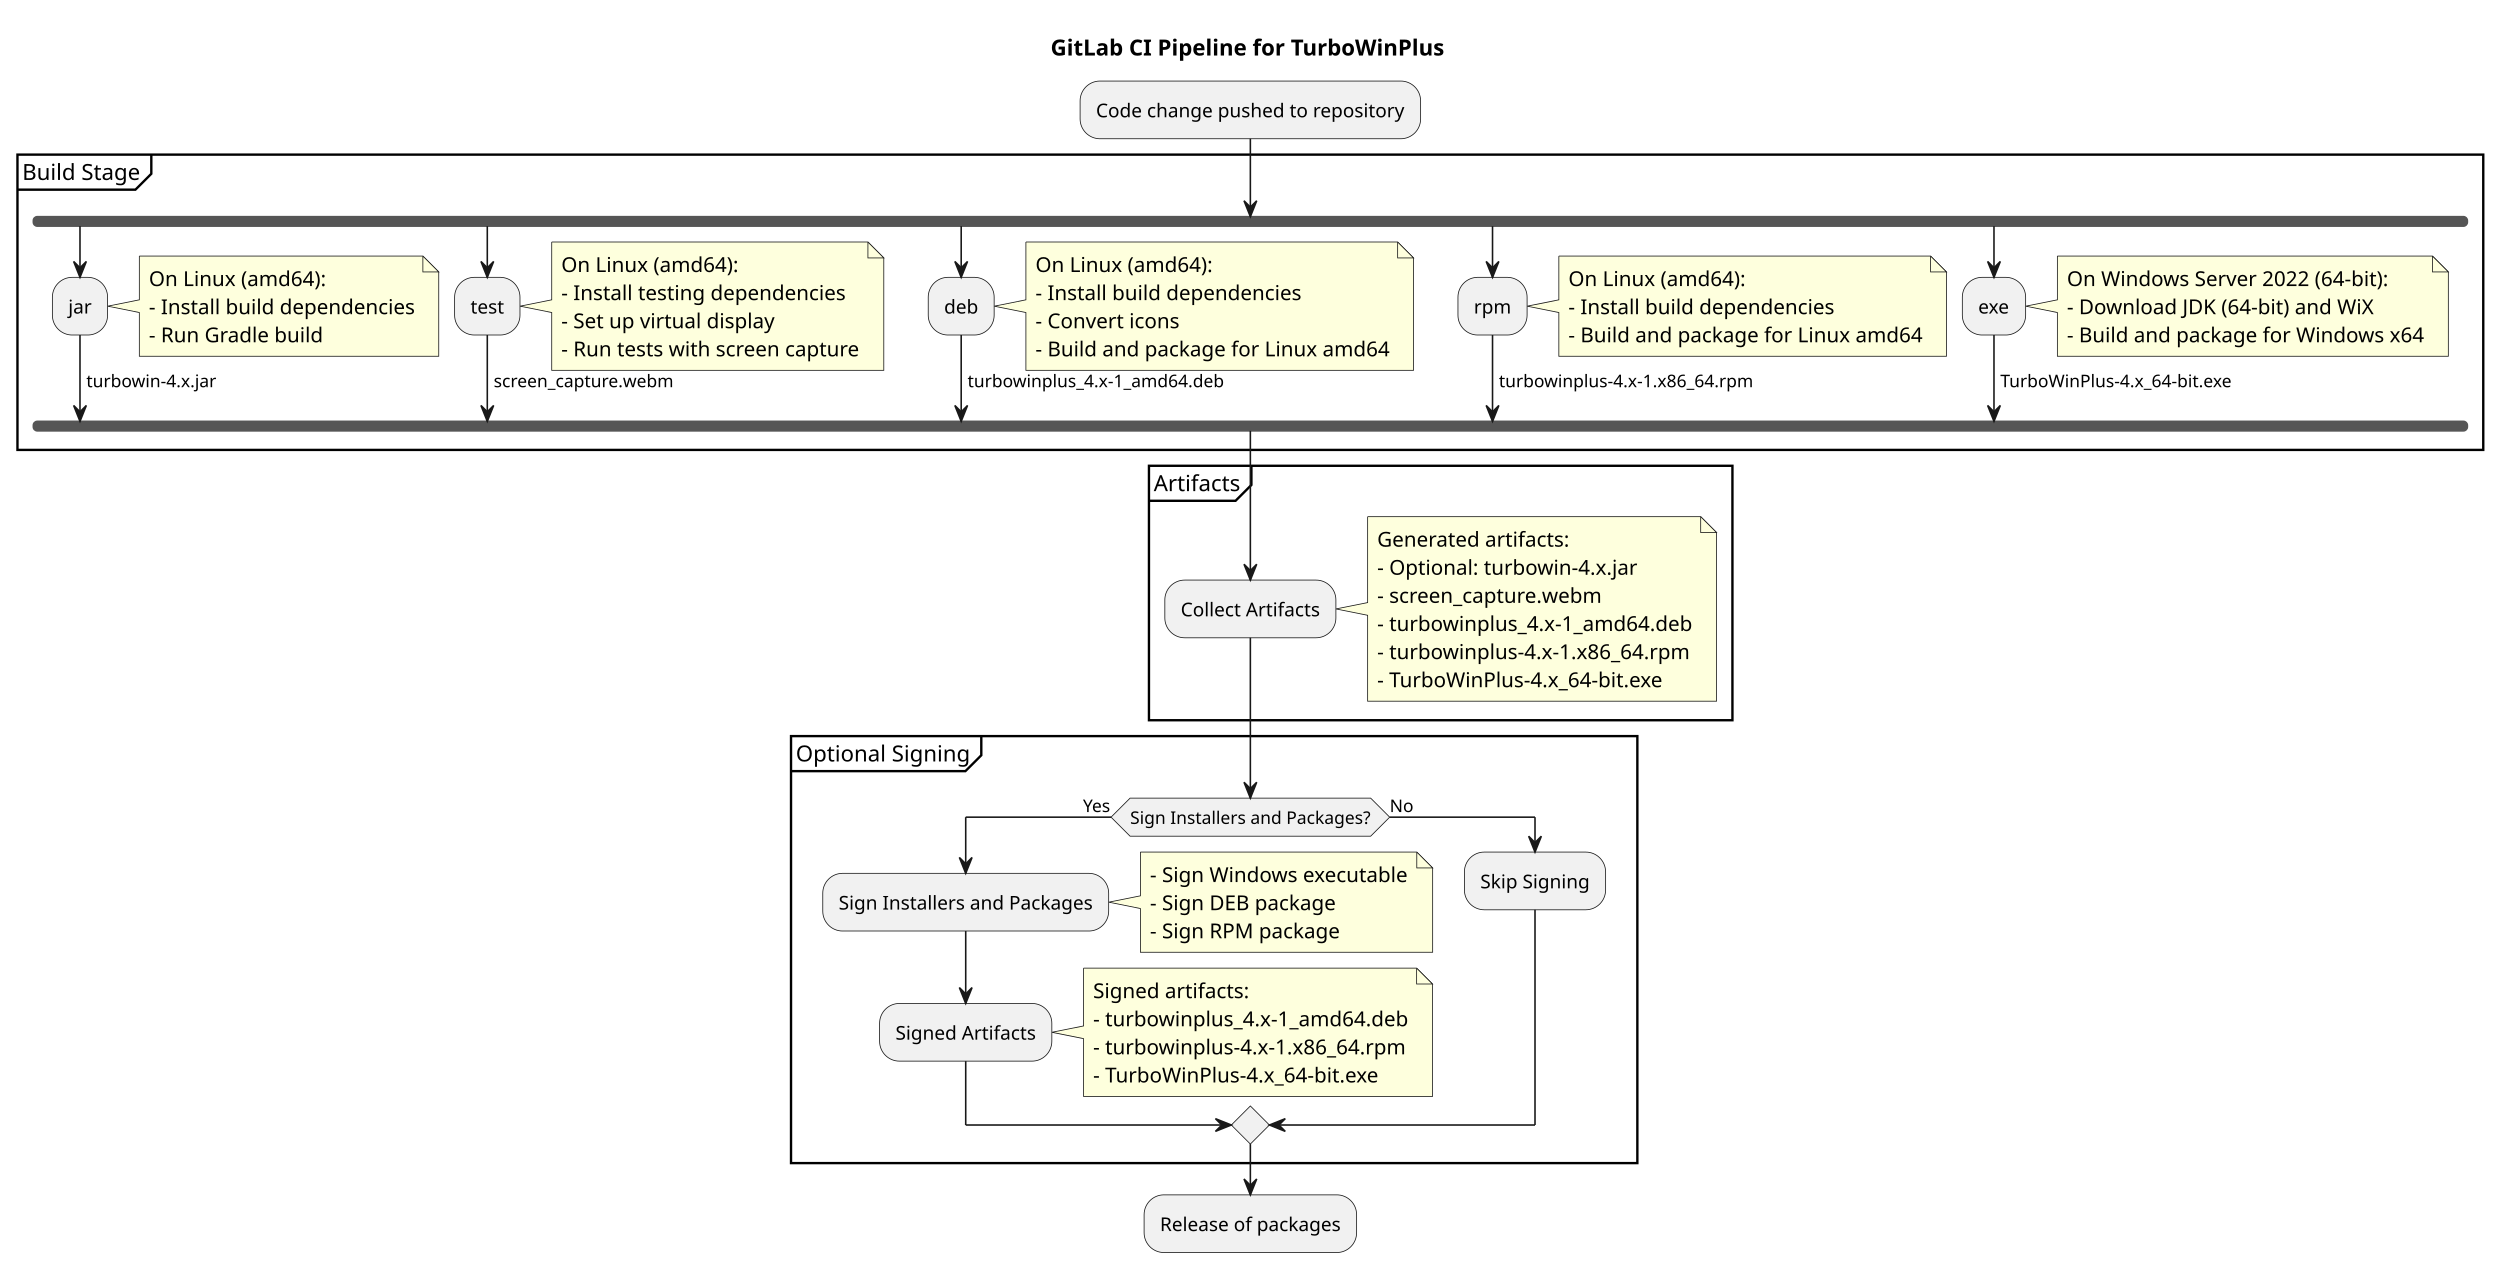
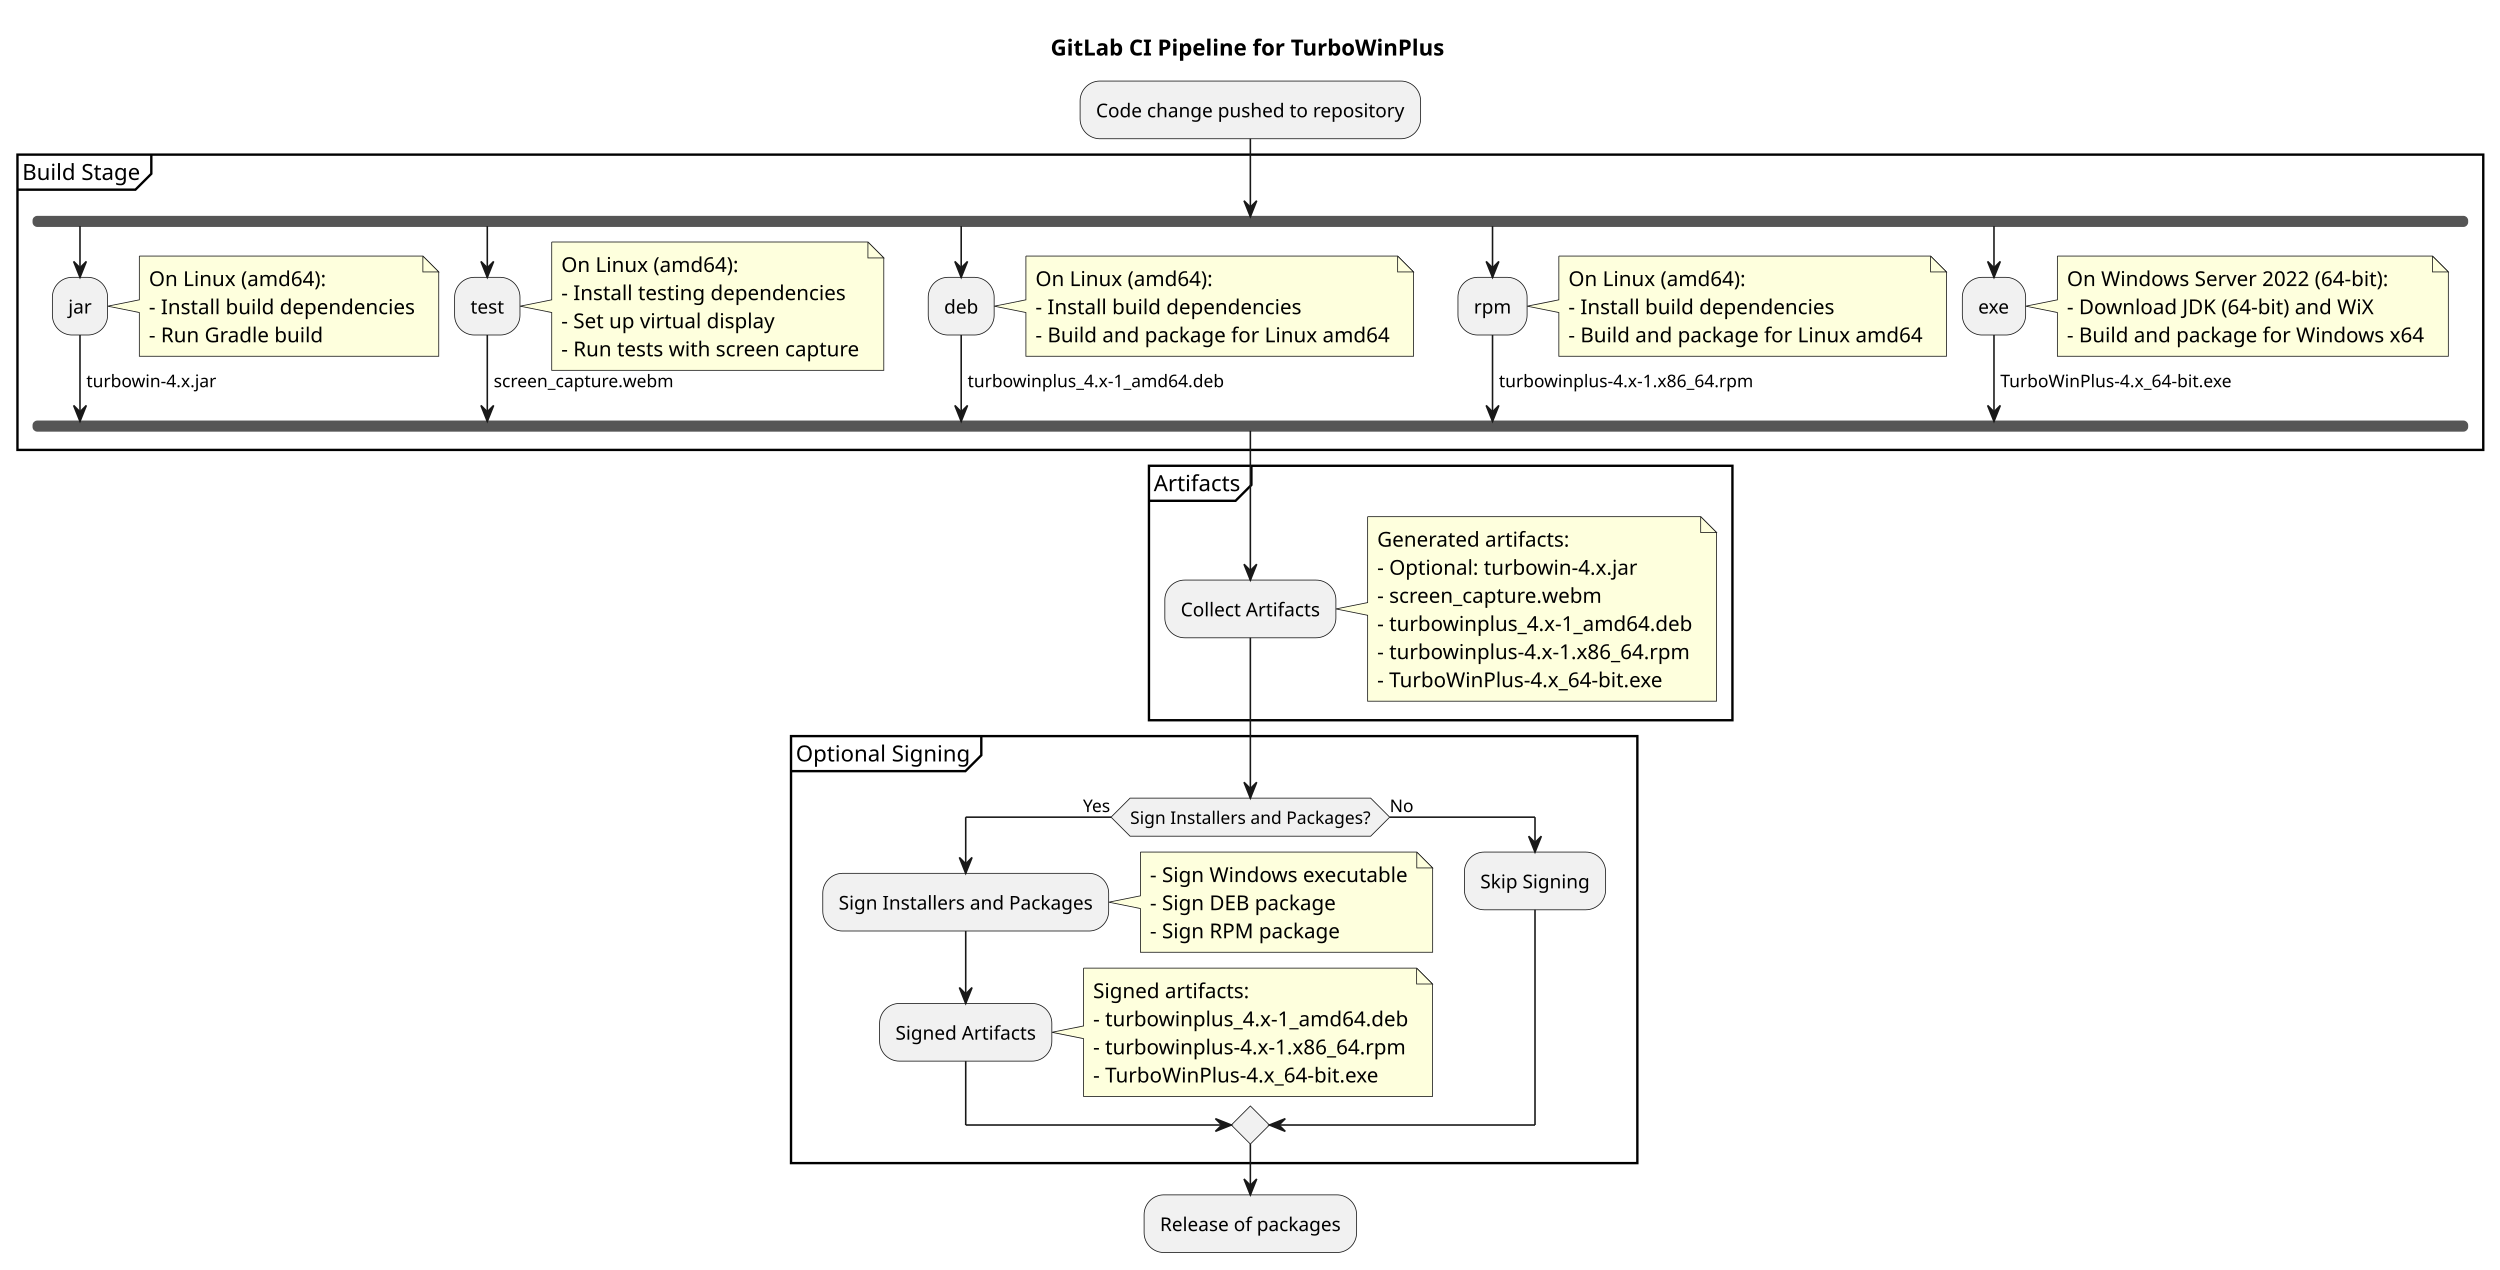
<svg xmlns="http://www.w3.org/2000/svg" contentStyleType="text/css" height="800px" preserveAspectRatio="none" style="width:1575px;height:800px;background:#FFFFFF;" version="1.1" viewBox="0 0 1575 800" width="1575px" zoomAndPan="magnify">
  <defs />
  <g>
    <text fill="#000000" font-family="sans-serif" font-size="14" font-weight="bold" lengthAdjust="spacing" textLength="248.695" x="661.879" y="34.966">GitLab CI Pipeline for TurboWinPlus</text>
    <rect fill="#F1F1F1" height="36.344" rx="12.5" ry="12.5" style="stroke:#181818;stroke-width:0.5;" width="214.521" x="680.466" y="51.068" />
    <text fill="#000000" font-family="sans-serif" font-size="12" lengthAdjust="spacing" textLength="194.521" x="690.466" y="73.896">Code change pushed to repository</text>
    <rect fill="none" height="186.031" style="stroke:#000000;stroke-width:1.5;" width="1553.454" x="11" y="97.412" />
    <path d="M95.326,97.412 L95.326,109.48 L85.326,119.48 L11,119.48 " fill="none" style="stroke:#000000;stroke-width:1.5;" />
    <text fill="#000000" font-family="sans-serif" font-size="14" lengthAdjust="spacing" textLength="74.326" x="14" y="113.378">Build Stage</text>
    <rect fill="#555555" height="6" rx="2.5" ry="2.5" style="stroke:#555555;stroke-width:1.0;" width="1533.454" x="21" y="136.48" />
    <path d="M87.784,161.333 L87.784,188.892 L67.784,192.892 L87.784,196.892 L87.784,224.451 A0,0 0 0 0 87.784,224.451 L276.406,224.451 A0,0 0 0 0 276.406,224.451 L276.406,171.333 L266.406,161.333 L87.784,161.333 A0,0 0 0 0 87.784,161.333 " fill="#FEFFDD" style="stroke:#181818;stroke-width:0.5;" />
    <path d="M266.406,161.333 L266.406,171.333 L276.406,171.333 L266.406,161.333 " fill="#FEFFDD" style="stroke:#181818;stroke-width:0.5;" />
    <text fill="#000000" font-family="sans-serif" font-size="13" lengthAdjust="spacing" textLength="111.657" x="93.784" y="180.23">On Linux (amd64):</text>
    <text fill="#000000" font-family="sans-serif" font-size="13" lengthAdjust="spacing" textLength="167.622" x="93.784" y="197.936">- Install build dependencies</text>
    <text fill="#000000" font-family="sans-serif" font-size="13" lengthAdjust="spacing" textLength="110.019" x="93.784" y="215.642">- Run Gradle build</text>
    <rect fill="#F1F1F1" height="36.344" rx="12.5" ry="12.5" style="stroke:#181818;stroke-width:0.5;" width="34.784" x="33" y="174.72" />
    <text fill="#000000" font-family="sans-serif" font-size="12" lengthAdjust="spacing" textLength="14.784" x="43" y="197.548">jar</text>
    <path d="M347.586,152.48 L347.586,188.892 L327.586,192.892 L347.586,196.892 L347.586,233.304 A0,0 0 0 0 347.586,233.304 L556.788,233.304 A0,0 0 0 0 556.788,233.304 L556.788,162.48 L546.788,152.48 L347.586,152.48 A0,0 0 0 0 347.586,152.48 " fill="#FEFFDD" style="stroke:#181818;stroke-width:0.5;" />
    <path d="M546.788,152.48 L546.788,162.48 L556.788,162.48 L546.788,152.48 " fill="#FEFFDD" style="stroke:#181818;stroke-width:0.5;" />
    <text fill="#000000" font-family="sans-serif" font-size="13" lengthAdjust="spacing" textLength="111.657" x="353.586" y="171.377">On Linux (amd64):</text>
    <text fill="#000000" font-family="sans-serif" font-size="13" lengthAdjust="spacing" textLength="179.218" x="353.586" y="189.083">- Install testing dependencies</text>
    <text fill="#000000" font-family="sans-serif" font-size="13" lengthAdjust="spacing" textLength="134.446" x="353.586" y="206.789">- Set up virtual display</text>
    <text fill="#000000" font-family="sans-serif" font-size="13" lengthAdjust="spacing" textLength="188.201" x="353.586" y="224.495">- Run tests with screen capture</text>
    <rect fill="#F1F1F1" height="36.344" rx="12.5" ry="12.5" style="stroke:#181818;stroke-width:0.5;" width="41.18" x="286.406" y="174.72" />
    <text fill="#000000" font-family="sans-serif" font-size="12" lengthAdjust="spacing" textLength="21.18" x="296.406" y="197.548">test</text>
-     <path d="M646.316,152.48 L646.316,188.892 L626.316,192.892 L646.316,196.892 L646.316,233.304 A0,0 0 0 0 646.316,233.304 L890.513,233.304 A0,0 0 0 0 890.513,233.304 L890.513,162.48 L880.513,152.48 L646.316,152.48 A0,0 0 0 0 646.316,152.48 " fill="#FEFFDD" style="stroke:#181818;stroke-width:0.5;" />
-     <path d="M880.513,152.48 L880.513,162.48 L890.513,162.48 L880.513,152.48 " fill="#FEFFDD" style="stroke:#181818;stroke-width:0.5;" />
-     <text fill="#000000" font-family="sans-serif" font-size="13" lengthAdjust="spacing" textLength="111.657" x="652.316" y="171.377">On Linux (amd64):</text>
-     <text fill="#000000" font-family="sans-serif" font-size="13" lengthAdjust="spacing" textLength="167.622" x="652.316" y="189.083">- Install build dependencies</text>
-     <text fill="#000000" font-family="sans-serif" font-size="13" lengthAdjust="spacing" textLength="90.779" x="652.316" y="206.789">- Convert icons</text>
-     <text fill="#000000" font-family="sans-serif" font-size="13" lengthAdjust="spacing" textLength="223.197" x="652.316" y="224.495">- Build and package for Linux amd64</text>
+     <path d="M646.316,161.333 L646.316,188.892 L626.316,192.892 L646.316,196.892 L646.316,224.451 A0,0 0 0 0 646.316,224.451 L890.513,224.451 A0,0 0 0 0 890.513,224.451 L890.513,171.333 L880.513,161.333 L646.316,161.333 A0,0 0 0 0 646.316,161.333 " fill="#FEFFDD" style="stroke:#181818;stroke-width:0.5;" />
+     <path d="M880.513,161.333 L880.513,171.333 L890.513,171.333 L880.513,161.333 " fill="#FEFFDD" style="stroke:#181818;stroke-width:0.5;" />
+     <text fill="#000000" font-family="sans-serif" font-size="13" lengthAdjust="spacing" textLength="111.657" x="652.316" y="180.23">On Linux (amd64):</text>
+     <text fill="#000000" font-family="sans-serif" font-size="13" lengthAdjust="spacing" textLength="167.622" x="652.316" y="197.936">- Install build dependencies</text>
+     <text fill="#000000" font-family="sans-serif" font-size="13" lengthAdjust="spacing" textLength="223.197" x="652.316" y="215.642">- Build and package for Linux amd64</text>
    <rect fill="#F1F1F1" height="36.344" rx="12.5" ry="12.5" style="stroke:#181818;stroke-width:0.5;" width="41.528" x="584.788" y="174.72" />
    <text fill="#000000" font-family="sans-serif" font-size="12" lengthAdjust="spacing" textLength="21.528" x="594.788" y="197.548">deb</text>
    <path d="M982.069,161.333 L982.069,188.892 L962.069,192.892 L982.069,196.892 L982.069,224.451 A0,0 0 0 0 982.069,224.451 L1226.266,224.451 A0,0 0 0 0 1226.266,224.451 L1226.266,171.333 L1216.266,161.333 L982.069,161.333 A0,0 0 0 0 982.069,161.333 " fill="#FEFFDD" style="stroke:#181818;stroke-width:0.5;" />
    <path d="M1216.266,161.333 L1216.266,171.333 L1226.266,171.333 L1216.266,161.333 " fill="#FEFFDD" style="stroke:#181818;stroke-width:0.5;" />
    <text fill="#000000" font-family="sans-serif" font-size="13" lengthAdjust="spacing" textLength="111.657" x="988.069" y="180.23">On Linux (amd64):</text>
    <text fill="#000000" font-family="sans-serif" font-size="13" lengthAdjust="spacing" textLength="167.622" x="988.069" y="197.936">- Install build dependencies</text>
    <text fill="#000000" font-family="sans-serif" font-size="13" lengthAdjust="spacing" textLength="223.197" x="988.069" y="215.642">- Build and package for Linux amd64</text>
    <rect fill="#F1F1F1" height="36.344" rx="12.5" ry="12.5" style="stroke:#181818;stroke-width:0.5;" width="43.556" x="918.513" y="174.72" />
    <text fill="#000000" font-family="sans-serif" font-size="12" lengthAdjust="spacing" textLength="23.556" x="928.513" y="197.548">rpm</text>
    <path d="M1296.15,161.333 L1296.15,188.892 L1276.15,192.892 L1296.15,196.892 L1296.15,224.451 A0,0 0 0 0 1296.15,224.451 L1542.454,224.451 A0,0 0 0 0 1542.454,224.451 L1542.454,171.333 L1532.454,161.333 L1296.15,161.333 A0,0 0 0 0 1296.15,161.333 " fill="#FEFFDD" style="stroke:#181818;stroke-width:0.5;" />
    <path d="M1532.454,161.333 L1532.454,171.333 L1542.454,171.333 L1532.454,161.333 " fill="#FEFFDD" style="stroke:#181818;stroke-width:0.5;" />
    <text fill="#000000" font-family="sans-serif" font-size="13" lengthAdjust="spacing" textLength="202.761" x="1302.15" y="180.23">On Windows Server 2022 (64-bit):</text>
    <text fill="#000000" font-family="sans-serif" font-size="13" lengthAdjust="spacing" textLength="193.57" x="1302.15" y="197.936">- Download JDK (64-bit) and WiX</text>
    <text fill="#000000" font-family="sans-serif" font-size="13" lengthAdjust="spacing" textLength="225.303" x="1302.15" y="215.642">- Build and package for Windows x64</text>
    <rect fill="#F1F1F1" height="36.344" rx="12.5" ry="12.5" style="stroke:#181818;stroke-width:0.5;" width="39.884" x="1236.266" y="174.72" />
    <text fill="#000000" font-family="sans-serif" font-size="12" lengthAdjust="spacing" textLength="19.884" x="1246.266" y="197.548">exe</text>
    <rect fill="#555555" height="6" rx="2.5" ry="2.5" style="stroke:#555555;stroke-width:1.0;" width="1533.454" x="21" y="265.443" />
    <rect fill="none" height="160.304" style="stroke:#000000;stroke-width:1.5;" width="367.591" x="723.842" y="293.443" />
    <path d="M788.386,293.443 L788.386,305.511 L778.386,315.511 L723.842,315.511 " fill="none" style="stroke:#000000;stroke-width:1.5;" />
    <text fill="#000000" font-family="sans-serif" font-size="14" lengthAdjust="spacing" textLength="54.544" x="726.842" y="309.409">Artifacts</text>
    <path d="M861.611,325.511 L861.611,379.629 L841.611,383.629 L861.611,387.629 L861.611,441.747 A0,0 0 0 0 861.611,441.747 L1081.433,441.747 A0,0 0 0 0 1081.433,441.747 L1081.433,335.511 L1071.433,325.511 L861.611,325.511 A0,0 0 0 0 861.611,325.511 " fill="#FEFFDD" style="stroke:#181818;stroke-width:0.5;" />
    <path d="M1071.433,325.511 L1071.433,335.511 L1081.433,335.511 L1071.433,325.511 " fill="#FEFFDD" style="stroke:#181818;stroke-width:0.5;" />
    <text fill="#000000" font-family="sans-serif" font-size="13" lengthAdjust="spacing" textLength="121.342" x="867.611" y="344.408">Generated artifacts:</text>
    <text fill="#000000" font-family="sans-serif" font-size="13" lengthAdjust="spacing" textLength="164.216" x="867.611" y="362.114">- Optional: turbowin-4.x.jar</text>
    <text fill="#000000" font-family="sans-serif" font-size="13" lengthAdjust="spacing" textLength="142.012" x="867.611" y="379.82">- screen_capture.webm</text>
    <text fill="#000000" font-family="sans-serif" font-size="13" lengthAdjust="spacing" textLength="198.822" x="867.611" y="397.526">- turbowinplus_4.x-1_amd64.deb</text>
    <text fill="#000000" font-family="sans-serif" font-size="13" lengthAdjust="spacing" textLength="197.223" x="867.611" y="415.232">- turbowinplus-4.x-1.x86_64.rpm</text>
    <text fill="#000000" font-family="sans-serif" font-size="13" lengthAdjust="spacing" textLength="180.895" x="867.611" y="432.938">- TurboWinPlus-4.x_64-bit.exe</text>
    <rect fill="#F1F1F1" height="36.344" rx="12.5" ry="12.5" style="stroke:#181818;stroke-width:0.5;" width="107.769" x="733.842" y="365.457" />
    <text fill="#000000" font-family="sans-serif" font-size="12" lengthAdjust="spacing" textLength="87.769" x="743.842" y="388.285">Collect Artifacts</text>
    <rect fill="none" height="269.01" style="stroke:#000000;stroke-width:1.5;" width="533.193" x="498.342" y="463.747" />
    <path d="M618.214,463.747 L618.214,475.815 L608.214,485.815 L498.342,485.815 " fill="none" style="stroke:#000000;stroke-width:1.5;" />
    <text fill="#000000" font-family="sans-serif" font-size="14" lengthAdjust="spacing" textLength="109.872" x="501.342" y="479.713">Optional Signing</text>
    <polygon fill="#F1F1F1" points="711.954,502.815,863.5,502.815,875.5,514.815,863.5,526.815,711.954,526.815,699.954,514.815,711.954,502.815" style="stroke:#181818;stroke-width:0.5;" />
    <text fill="#000000" font-family="sans-serif" font-size="11" lengthAdjust="spacing" textLength="151.546" x="711.954" y="519.083">Sign Installers and Packages?</text>
    <text fill="#000000" font-family="sans-serif" font-size="11" lengthAdjust="spacing" textLength="17.699" x="682.255" y="511.592">Yes</text>
    <text fill="#000000" font-family="sans-serif" font-size="11" lengthAdjust="spacing" textLength="15.015" x="875.5" y="511.592">No</text>
    <path d="M718.459,536.815 L718.459,564.374 L698.459,568.374 L718.459,572.374 L718.459,599.933 A0,0 0 0 0 718.459,599.933 L902.571,599.933 A0,0 0 0 0 902.571,599.933 L902.571,546.815 L892.571,536.815 L718.459,536.815 A0,0 0 0 0 718.459,536.815 " fill="#FEFFDD" style="stroke:#181818;stroke-width:0.5;" />
    <path d="M892.571,536.815 L892.571,546.815 L902.571,546.815 L892.571,536.815 " fill="#FEFFDD" style="stroke:#181818;stroke-width:0.5;" />
    <text fill="#000000" font-family="sans-serif" font-size="13" lengthAdjust="spacing" textLength="163.111" x="724.459" y="555.712">- Sign Windows executable</text>
    <text fill="#000000" font-family="sans-serif" font-size="13" lengthAdjust="spacing" textLength="117.104" x="724.459" y="573.418">- Sign DEB package</text>
    <text fill="#000000" font-family="sans-serif" font-size="13" lengthAdjust="spacing" textLength="119.678" x="724.459" y="591.124">- Sign RPM package</text>
    <rect fill="#F1F1F1" height="36.344" rx="12.5" ry="12.5" style="stroke:#181818;stroke-width:0.5;" width="180.117" x="518.342" y="550.202" />
    <text fill="#000000" font-family="sans-serif" font-size="12" lengthAdjust="spacing" textLength="160.117" x="528.342" y="573.03">Sign Installers and Packages</text>
    <path d="M682.651,609.933 L682.651,646.345 L662.651,650.345 L682.651,654.345 L682.651,690.757 A0,0 0 0 0 682.651,690.757 L902.473,690.757 A0,0 0 0 0 902.473,690.757 L902.473,619.933 L892.473,609.933 L682.651,609.933 A0,0 0 0 0 682.651,609.933 " fill="#FEFFDD" style="stroke:#181818;stroke-width:0.5;" />
    <path d="M892.473,609.933 L892.473,619.933 L902.473,619.933 L892.473,609.933 " fill="#FEFFDD" style="stroke:#181818;stroke-width:0.5;" />
    <text fill="#000000" font-family="sans-serif" font-size="13" lengthAdjust="spacing" textLength="98.345" x="688.651" y="628.83">Signed artifacts:</text>
    <text fill="#000000" font-family="sans-serif" font-size="13" lengthAdjust="spacing" textLength="198.822" x="688.651" y="646.536">- turbowinplus_4.x-1_amd64.deb</text>
    <text fill="#000000" font-family="sans-serif" font-size="13" lengthAdjust="spacing" textLength="197.223" x="688.651" y="664.242">- turbowinplus-4.x-1.x86_64.rpm</text>
    <text fill="#000000" font-family="sans-serif" font-size="13" lengthAdjust="spacing" textLength="180.895" x="688.651" y="681.948">- TurboWinPlus-4.x_64-bit.exe</text>
    <rect fill="#F1F1F1" height="36.344" rx="12.5" ry="12.5" style="stroke:#181818;stroke-width:0.5;" width="108.501" x="554.15" y="632.173" />
    <text fill="#000000" font-family="sans-serif" font-size="12" lengthAdjust="spacing" textLength="88.501" x="564.15" y="655.001">Signed Artifacts</text>
    <rect fill="#F1F1F1" height="36.344" rx="12.5" ry="12.5" style="stroke:#181818;stroke-width:0.5;" width="88.965" x="922.571" y="536.815" />
    <text fill="#000000" font-family="sans-serif" font-size="12" lengthAdjust="spacing" textLength="68.965" x="932.571" y="559.643">Skip Signing</text>
    <polygon fill="#F1F1F1" points="787.727,696.757,799.727,708.757,787.727,720.757,775.727,708.757,787.727,696.757" style="stroke:#181818;stroke-width:0.5;" />
    <rect fill="#F1F1F1" height="36.344" rx="12.5" ry="12.5" style="stroke:#181818;stroke-width:0.5;" width="133.881" x="720.786" y="752.757" />
    <text fill="#000000" font-family="sans-serif" font-size="12" lengthAdjust="spacing" textLength="113.881" x="730.786" y="775.585">Release of packages</text>
    <line style="stroke:#181818;stroke-width:1.0;" x1="50.392" x2="50.392" y1="142.48" y2="174.72" />
    <polygon fill="#181818" points="46.392,164.72,50.392,174.72,54.392,164.72,50.392,168.72" style="stroke:#181818;stroke-width:1.0;" />
    <line style="stroke:#181818;stroke-width:1.0;" x1="306.996" x2="306.996" y1="142.48" y2="174.72" />
    <polygon fill="#181818" points="302.996,164.72,306.996,174.72,310.996,164.72,306.996,168.72" style="stroke:#181818;stroke-width:1.0;" />
    <line style="stroke:#181818;stroke-width:1.0;" x1="605.552" x2="605.552" y1="142.48" y2="174.72" />
    <polygon fill="#181818" points="601.552,164.72,605.552,174.72,609.552,164.72,605.552,168.72" style="stroke:#181818;stroke-width:1.0;" />
    <line style="stroke:#181818;stroke-width:1.0;" x1="940.291" x2="940.291" y1="142.48" y2="174.72" />
    <polygon fill="#181818" points="936.291,164.72,940.291,174.72,944.291,164.72,940.291,168.72" style="stroke:#181818;stroke-width:1.0;" />
    <line style="stroke:#181818;stroke-width:1.0;" x1="1256.208" x2="1256.208" y1="142.48" y2="174.72" />
    <polygon fill="#181818" points="1252.208,164.72,1256.208,174.72,1260.208,164.72,1256.208,168.72" style="stroke:#181818;stroke-width:1.0;" />
    <line style="stroke:#181818;stroke-width:1.0;" x1="50.392" x2="50.392" y1="211.064" y2="265.443" />
    <polygon fill="#181818" points="46.392,255.443,50.392,265.443,54.392,255.443,50.392,259.443" style="stroke:#181818;stroke-width:1.0;" />
    <text fill="#000000" font-family="sans-serif" font-size="11" lengthAdjust="spacing" textLength="82.114" x="54.392" y="243.943">turbowin-4.x.jar</text>
    <line style="stroke:#181818;stroke-width:1.0;" x1="306.996" x2="306.996" y1="211.064" y2="265.443" />
    <polygon fill="#181818" points="302.996,255.443,306.996,265.443,310.996,255.443,306.996,259.443" style="stroke:#181818;stroke-width:1.0;" />
    <text fill="#000000" font-family="sans-serif" font-size="11" lengthAdjust="spacing" textLength="113.761" x="310.996" y="243.943">screen_capture.webm</text>
    <line style="stroke:#181818;stroke-width:1.0;" x1="605.552" x2="605.552" y1="211.064" y2="265.443" />
    <polygon fill="#181818" points="601.552,255.443,605.552,265.443,609.552,255.443,605.552,259.443" style="stroke:#181818;stroke-width:1.0;" />
    <text fill="#000000" font-family="sans-serif" font-size="11" lengthAdjust="spacing" textLength="161.831" x="609.552" y="243.943">turbowinplus_4.x-1_amd64.deb</text>
    <line style="stroke:#181818;stroke-width:1.0;" x1="940.291" x2="940.291" y1="211.064" y2="265.443" />
    <polygon fill="#181818" points="936.291,255.443,940.291,265.443,944.291,255.443,940.291,259.443" style="stroke:#181818;stroke-width:1.0;" />
    <text fill="#000000" font-family="sans-serif" font-size="11" lengthAdjust="spacing" textLength="160.478" x="944.291" y="243.943">turbowinplus-4.x-1.x86_64.rpm</text>
    <line style="stroke:#181818;stroke-width:1.0;" x1="1256.208" x2="1256.208" y1="211.064" y2="265.443" />
    <polygon fill="#181818" points="1252.208,255.443,1256.208,265.443,1260.208,255.443,1256.208,259.443" style="stroke:#181818;stroke-width:1.0;" />
    <text fill="#000000" font-family="sans-serif" font-size="11" lengthAdjust="spacing" textLength="146.662" x="1260.208" y="243.943">TurboWinPlus-4.x_64-bit.exe</text>
    <line style="stroke:#181818;stroke-width:1.0;" x1="787.727" x2="787.727" y1="87.412" y2="136.48" />
    <polygon fill="#181818" points="783.727,126.48,787.727,136.48,791.727,126.48,787.727,130.48" style="stroke:#181818;stroke-width:1.0;" />
    <line style="stroke:#181818;stroke-width:1.0;" x1="787.727" x2="787.727" y1="271.443" y2="365.457" />
    <polygon fill="#181818" points="783.727,355.457,787.727,365.457,791.727,355.457,787.727,359.457" style="stroke:#181818;stroke-width:1.0;" />
    <line style="stroke:#181818;stroke-width:1.0;" x1="608.401" x2="608.401" y1="586.546" y2="632.173" />
    <polygon fill="#181818" points="604.401,622.173,608.401,632.173,612.401,622.173,608.401,626.173" style="stroke:#181818;stroke-width:1.0;" />
    <line style="stroke:#181818;stroke-width:1.0;" x1="699.954" x2="608.401" y1="514.815" y2="514.815" />
    <line style="stroke:#181818;stroke-width:1.0;" x1="608.401" x2="608.401" y1="514.815" y2="550.202" />
    <polygon fill="#181818" points="604.401,540.202,608.401,550.202,612.401,540.202,608.401,544.202" style="stroke:#181818;stroke-width:1.0;" />
    <line style="stroke:#181818;stroke-width:1.0;" x1="875.5" x2="967.053" y1="514.815" y2="514.815" />
    <line style="stroke:#181818;stroke-width:1.0;" x1="967.053" x2="967.053" y1="514.815" y2="536.815" />
    <polygon fill="#181818" points="963.053,526.815,967.053,536.815,971.053,526.815,967.053,530.815" style="stroke:#181818;stroke-width:1.0;" />
    <line style="stroke:#181818;stroke-width:1.0;" x1="608.401" x2="608.401" y1="668.517" y2="708.757" />
    <line style="stroke:#181818;stroke-width:1.0;" x1="608.401" x2="775.727" y1="708.757" y2="708.757" />
    <polygon fill="#181818" points="765.727,704.757,775.727,708.757,765.727,712.757,769.727,708.757" style="stroke:#181818;stroke-width:1.0;" />
    <line style="stroke:#181818;stroke-width:1.0;" x1="967.053" x2="967.053" y1="573.159" y2="708.757" />
    <line style="stroke:#181818;stroke-width:1.0;" x1="967.053" x2="799.727" y1="708.757" y2="708.757" />
    <polygon fill="#181818" points="809.727,704.757,799.727,708.757,809.727,712.757,805.727,708.757" style="stroke:#181818;stroke-width:1.0;" />
    <line style="stroke:#181818;stroke-width:1.0;" x1="787.727" x2="787.727" y1="401.801" y2="502.815" />
    <polygon fill="#181818" points="783.727,492.815,787.727,502.815,791.727,492.815,787.727,496.815" style="stroke:#181818;stroke-width:1.0;" />
    <line style="stroke:#181818;stroke-width:1.0;" x1="787.727" x2="787.727" y1="720.757" y2="752.757" />
    <polygon fill="#181818" points="783.727,742.757,787.727,752.757,791.727,742.757,787.727,746.757" style="stroke:#181818;stroke-width:1.0;" />
  </g>
</svg>
